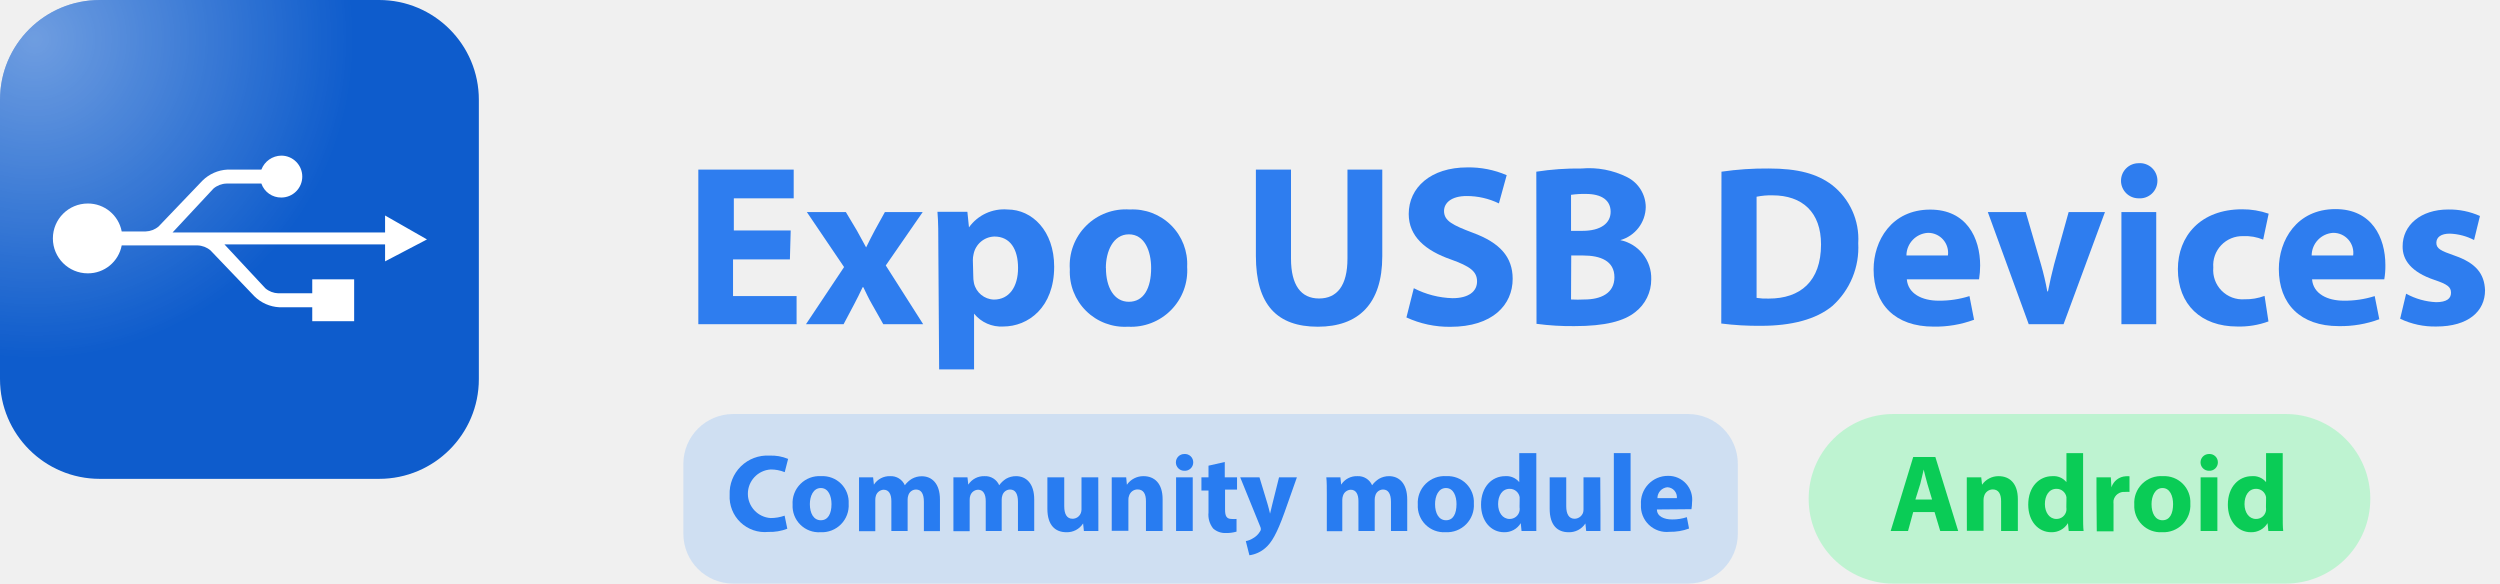
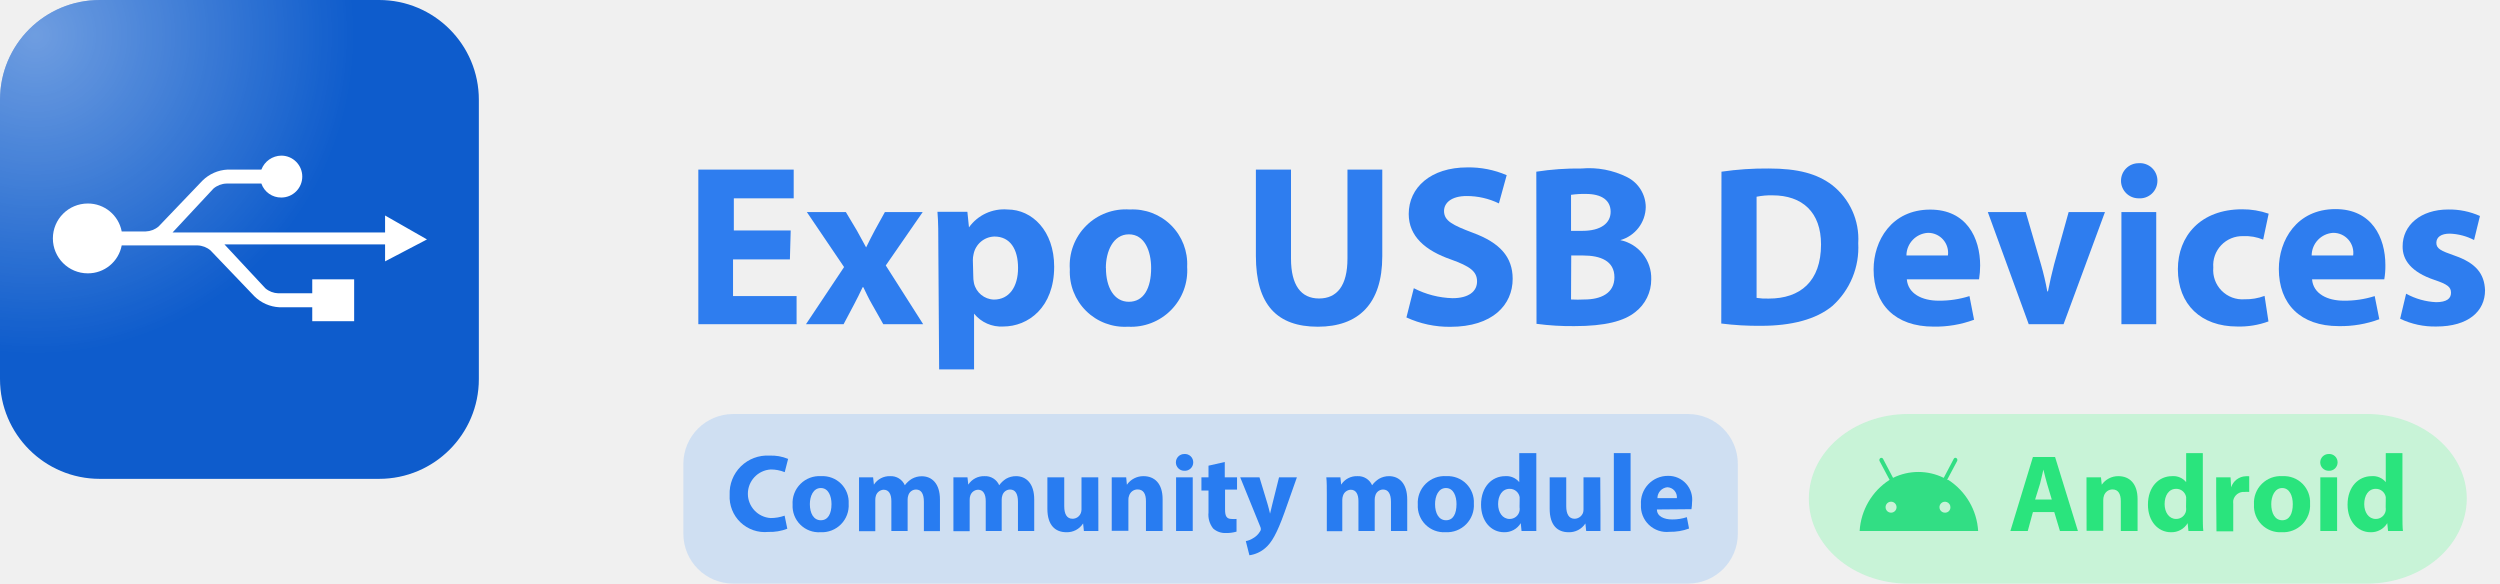
<svg xmlns="http://www.w3.org/2000/svg" id="Layer_1" data-name="Layer 1" viewBox="0 0 250.6 58.5">
  <defs>
-     <style>.cls-1{fill:none;}.cls-2{clip-path:url(#clip-path);}.cls-3{fill:#0e5ccc;}.cls-4{opacity:0.4;}.cls-5{fill:url(#radial-gradient);}.cls-11,.cls-6,.cls-9{isolation:isolate;}.cls-7{fill:#2e7def;}.cls-8{fill:#fff;}.cls-9{fill:#0074ff;opacity:0.14;}.cls-10{fill:#0cbf55;}.cls-11{fill:#00ff5b;opacity:0.21;}</style>
+     <style>.cls-1{fill:none;}.cls-2{clip-path:url(#clip-path);}.cls-3{fill:#0e5ccc;}.cls-4{opacity:0.4;}.cls-5{fill:url(#radial-gradient);}.cls-11,.cls-6,.cls-9{isolation:isolate;}.cls-7{fill:#2e7def;}.cls-8{fill:#fff;}.cls-9{fill:#0074ff;opacity:0.14;}.cls-10{fill:#32de84;}.cls-11{fill:#00ff5b;opacity:0.17;}</style>
    <clipPath id="clip-path">
      <rect class="cls-1" width="48" height="48" rx="10" />
    </clipPath>
-     <radialGradient id="radial-gradient" cx="-3389.72" cy="-111.28" r="1" gradientTransform="translate(-3557 108475) rotate(90) scale(32)" gradientUnits="userSpaceOnUse">
+     <radialGradient id="radial-gradient" cx="-4229.94" cy="2848.61" r="1" gradientTransform="matrix(0, 32, 32, 0, -91151.37, 135362)" gradientUnits="userSpaceOnUse">
      <stop offset="0" stop-color="#fff" />
      <stop offset="1" stop-color="#fff" stop-opacity="0" />
    </radialGradient>
  </defs>
  <g class="cls-2">
    <path class="cls-3" d="M10,0H38A10,10,0,0,1,48,10V38A10,10,0,0,1,38,48H10A10,10,0,0,1,0,38V10A10,10,0,0,1,10,0Z" />
    <g class="cls-4">
      <path class="cls-5" d="M-18-28H26A10,10,0,0,1,36-18V26A10,10,0,0,1,26,36H-18A10,10,0,0,1-28,26V-18A10,10,0,0,1-18-28Z" />
    </g>
  </g>
  <g class="cls-6">
    <path class="cls-7" d="M79.18,26h-5.7v3.68h6.37V32.5H70V17h9.56v2.88h-6V23.1h5.7Z" />
    <path class="cls-7" d="M84.79,21.26l1.11,1.86c.32.57.62,1.15.92,1.68h0c.3-.6.58-1.18.88-1.73l1-1.81h3.79l-3.7,5.35,3.75,5.89h-4l-1.13-2c-.32-.55-.59-1.13-.87-1.71h-.07c-.27.6-.57,1.16-.85,1.71l-1.06,2H80.79l3.82-5.73-3.73-5.51Z" />
    <path class="cls-7" d="M94.06,25c0-1.47,0-2.74-.09-3.77h3l.16,1.56h0A4.32,4.32,0,0,1,101,21c2.46,0,4.67,2.14,4.67,5.73,0,4.09-2.6,6-5.11,6a3.5,3.5,0,0,1-2.92-1.29h0v5.59h-3.5Zm3.5,2.64a3.26,3.26,0,0,0,.07.74,2.11,2.11,0,0,0,2,1.65c1.52,0,2.42-1.26,2.42-3.17s-.81-3.15-2.37-3.15a2.19,2.19,0,0,0-2.09,1.77,2.45,2.45,0,0,0-.07.62Z" />
    <path class="cls-7" d="M119,26.75a5.64,5.64,0,0,1-5.93,6A5.51,5.51,0,0,1,107.24,27a5.62,5.62,0,0,1,6-6A5.47,5.47,0,0,1,119,26.75Zm-8.14.12c0,1.93.81,3.38,2.3,3.38s2.23-1.36,2.23-3.38c0-1.68-.64-3.38-2.23-3.38S110.85,25.21,110.85,26.87Z" />
    <path class="cls-7" d="M129.41,17v8.92c0,2.67,1,4,2.81,4s2.85-1.29,2.85-4V17h3.49v8.69c0,4.79-2.41,7.06-6.46,7.06s-6.21-2.16-6.21-7.1V17Z" />
    <path class="cls-7" d="M141.72,28.89a9,9,0,0,0,3.88,1c1.61,0,2.46-.67,2.46-1.68s-.73-1.52-2.59-2.19c-2.58-.89-4.26-2.32-4.26-4.57,0-2.65,2.21-4.67,5.87-4.67a9.56,9.56,0,0,1,3.95.78l-.78,2.83a7.36,7.36,0,0,0-3.24-.74c-1.52,0-2.26.69-2.26,1.5,0,1,.88,1.42,2.88,2.18,2.73,1,4,2.44,4,4.62,0,2.6-2,4.81-6.25,4.81a10.25,10.25,0,0,1-4.4-.94Z" />
    <path class="cls-7" d="M154,17.21a27.35,27.35,0,0,1,4.53-.32,8.55,8.55,0,0,1,4.58.87,3.38,3.38,0,0,1,1.86,3,3.5,3.5,0,0,1-2.55,3.31v0A3.89,3.89,0,0,1,165.52,28a4.12,4.12,0,0,1-1.61,3.29c-1.13.9-3,1.4-6.09,1.4a26.36,26.36,0,0,1-3.8-.23Zm3.48,5.93h1.14c1.84,0,2.83-.76,2.83-1.91s-.89-1.79-2.48-1.79a9,9,0,0,0-1.49.09Zm0,6.88a12.5,12.5,0,0,0,1.35,0c1.59,0,3-.59,3-2.23s-1.4-2.18-3.15-2.18H157.5Z" />
    <path class="cls-7" d="M172.56,17.21a31,31,0,0,1,4.74-.32c2.94,0,4.85.53,6.34,1.65a6.87,6.87,0,0,1,2.63,5.84,7.87,7.87,0,0,1-2.58,6.28c-1.63,1.36-4.12,2-7.15,2a29.42,29.42,0,0,1-4-.23Zm3.52,12.65a6.36,6.36,0,0,0,1.22.07c3.17,0,5.24-1.73,5.24-5.43,0-3.22-1.86-4.92-4.87-4.92a7.17,7.17,0,0,0-1.59.14Z" />
    <path class="cls-7" d="M191.14,28c.12,1.45,1.54,2.14,3.18,2.14a9.86,9.86,0,0,0,3.1-.46l.46,2.37a11.09,11.09,0,0,1-4.07.69c-3.82,0-6-2.21-6-5.73,0-2.85,1.77-6,5.68-6,3.63,0,5,2.83,5,5.61a9.12,9.12,0,0,1-.11,1.38Zm4.12-2.39a2,2,0,0,0-2-2.27,2.29,2.29,0,0,0-2.16,2.27Z" />
    <path class="cls-7" d="M203.06,21.26l1.52,5.22a26.76,26.76,0,0,1,.64,2.73h.07c.18-.92.37-1.77.62-2.73l1.45-5.22H211L206.85,32.5h-3.49l-4.1-11.24Z" />
    <path class="cls-7" d="M216.26,18.13a1.76,1.76,0,0,1-1.89,1.75,1.76,1.76,0,1,1,0-3.52A1.75,1.75,0,0,1,216.26,18.13ZM212.65,32.5V21.26h3.49V32.5Z" />
    <path class="cls-7" d="M227.39,32.22a8.41,8.41,0,0,1-3.13.51c-3.63,0-5.95-2.21-5.95-5.75,0-3.29,2.25-6,6.44-6a7.93,7.93,0,0,1,2.66.44l-.55,2.6a4.63,4.63,0,0,0-2-.35,2.92,2.92,0,0,0-3,3.15A2.93,2.93,0,0,0,225,30a5.37,5.37,0,0,0,2-.34Z" />
    <path class="cls-7" d="M231.76,28c.12,1.45,1.54,2.14,3.18,2.14a9.86,9.86,0,0,0,3.1-.46L238.5,32a11.09,11.09,0,0,1-4.07.69c-3.82,0-6-2.21-6-5.73,0-2.85,1.77-6,5.68-6,3.63,0,5,2.83,5,5.61A7.72,7.72,0,0,1,239,28Zm4.12-2.39a2,2,0,0,0-2-2.27,2.29,2.29,0,0,0-2.16,2.27Z" />
    <path class="cls-7" d="M241.19,29.44a6.88,6.88,0,0,0,3,.85c1.06,0,1.5-.36,1.5-.94s-.35-.85-1.66-1.29c-2.32-.78-3.22-2-3.19-3.38,0-2.09,1.79-3.68,4.57-3.68a7.49,7.49,0,0,1,3.18.65L248,24.06a5.66,5.66,0,0,0-2.44-.64c-.85,0-1.34.34-1.34.92s.44.8,1.82,1.28c2.14.74,3,1.82,3.06,3.48,0,2.09-1.66,3.63-4.88,3.63a8,8,0,0,1-3.63-.78Z" />
  </g>
  <path id="path1334" class="cls-8" d="M42.8,24l-4.2-2.4v1.7H17.3l4.1-4.4a2.11,2.11,0,0,1,1.3-.5h3.5a2.08,2.08,0,0,0,2,1.4,2.1,2.1,0,1,0,0-4.2,2.17,2.17,0,0,0-2,1.4H22.8a3.84,3.84,0,0,0-2.5,1.1h0l-4.4,4.6a2.11,2.11,0,0,1-1.3.5H12.2a3.44,3.44,0,0,0-3.4-2.8,3.5,3.5,0,1,0,0,7,3.44,3.44,0,0,0,3.4-2.8h7.6a2.11,2.11,0,0,1,1.3.5l4.4,4.6h0A3.84,3.84,0,0,0,28,30.8h3.3v1.4h4.2V28H31.3v1.4H27.9a2.11,2.11,0,0,1-1.3-.5l-4.1-4.4H38.6v1.7Z" />
  <g class="cls-6">
    <path class="cls-7" d="M78.92,53a4.81,4.81,0,0,1-1.9.32,3.53,3.53,0,0,1-3.88-3.71,3.78,3.78,0,0,1,4-3.94A4.37,4.37,0,0,1,79,46l-.34,1.33a3.67,3.67,0,0,0-1.41-.27,2.44,2.44,0,0,0,0,4.87,4.24,4.24,0,0,0,1.4-.24Z" />
    <path class="cls-7" d="M85.07,50.48a2.69,2.69,0,0,1-2.83,2.87,2.63,2.63,0,0,1-2.79-2.77,2.69,2.69,0,0,1,2.87-2.85A2.61,2.61,0,0,1,85.07,50.48Zm-3.89.05c0,.93.38,1.62,1.1,1.62s1.07-.65,1.07-1.62c0-.8-.31-1.61-1.07-1.61S81.18,49.74,81.18,50.53Z" />
    <path class="cls-7" d="M86.11,49.57c0-.68,0-1.25,0-1.72h1.41l.08.73h0a1.86,1.86,0,0,1,1.63-.85,1.52,1.52,0,0,1,1.47.91h0A2.49,2.49,0,0,1,91.4,48a2,2,0,0,1,1-.26c1,0,1.82.72,1.82,2.33v3.17H92.61V50.3c0-.78-.25-1.23-.79-1.23a.81.81,0,0,0-.77.58,1.25,1.25,0,0,0-.07.43v3.15H89.35v-3c0-.68-.24-1.14-.77-1.14a.85.85,0,0,0-.78.6,1.26,1.26,0,0,0-.06.42v3.14H86.11Z" />
    <path class="cls-7" d="M95.57,49.57c0-.68,0-1.25,0-1.72h1.41l.08.73h0a1.86,1.86,0,0,1,1.63-.85,1.52,1.52,0,0,1,1.47.91h0a2.49,2.49,0,0,1,.69-.65,2,2,0,0,1,1-.26c1,0,1.82.72,1.82,2.33v3.17h-1.63V50.3c0-.78-.25-1.23-.79-1.23a.81.81,0,0,0-.77.58,1.25,1.25,0,0,0-.07.43v3.15H98.81v-3c0-.68-.24-1.14-.77-1.14a.85.85,0,0,0-.78.6,1.26,1.26,0,0,0-.06.42v3.14H95.57Z" />
    <path class="cls-7" d="M110.1,51.5c0,.7,0,1.28,0,1.73h-1.45l-.08-.76h0a1.91,1.91,0,0,1-1.68.88c-1.09,0-1.9-.68-1.9-2.34V47.85h1.69v2.89c0,.78.25,1.26.83,1.26a.89.89,0,0,0,.84-.59,1,1,0,0,0,.06-.36v-3.2h1.68Z" />
    <path class="cls-7" d="M111.44,49.57c0-.68,0-1.25,0-1.72h1.45l.07.74h0a2,2,0,0,1,1.66-.86c1.1,0,1.92.72,1.92,2.31v3.19h-1.67v-3c0-.7-.24-1.17-.84-1.17a.89.89,0,0,0-.85.63,1,1,0,0,0-.07.42v3.1h-1.67Z" />
    <path class="cls-7" d="M119.61,46.35a.84.84,0,0,1-.9.84.84.84,0,1,1,0-1.68A.83.83,0,0,1,119.61,46.35Zm-1.72,6.88V47.85h1.67v5.38Z" />
    <path class="cls-7" d="M122.77,46.31v1.54H124v1.23h-1.2v2c0,.65.15.94.66.94a2.91,2.91,0,0,0,.49,0l0,1.27a3.55,3.55,0,0,1-1.09.14,1.78,1.78,0,0,1-1.26-.46,2.23,2.23,0,0,1-.46-1.6v-2.2h-.71V47.85h.71V46.68Z" />
    <path class="cls-7" d="M126.25,47.85l.8,2.64c.09.32.2.71.26,1h0c.07-.29.16-.69.24-1l.66-2.64H130l-1.25,3.54c-.77,2.14-1.29,3-1.9,3.53a3.07,3.07,0,0,1-1.61.74l-.36-1.42a2,2,0,0,0,.73-.29,1.84,1.84,0,0,0,.69-.67.38.38,0,0,0,.09-.24.65.65,0,0,0-.07-.27l-2-4.92Z" />
    <path class="cls-7" d="M133,49.57c0-.68,0-1.25-.05-1.72h1.41l.08.73h0a1.84,1.84,0,0,1,1.63-.85,1.52,1.52,0,0,1,1.47.91h0a2.53,2.53,0,0,1,.7-.65,2,2,0,0,1,1-.26c1,0,1.82.72,1.82,2.33v3.17h-1.63V50.3c0-.78-.26-1.23-.79-1.23a.81.81,0,0,0-.77.58,1.25,1.25,0,0,0-.07.43v3.15h-1.63v-3c0-.68-.24-1.14-.77-1.14a.85.85,0,0,0-.78.6,1.28,1.28,0,0,0-.07.42v3.14H133Z" />
    <path class="cls-7" d="M147.74,50.48a2.7,2.7,0,0,1-2.84,2.87,2.63,2.63,0,0,1-2.78-2.77A2.68,2.68,0,0,1,145,47.73,2.61,2.61,0,0,1,147.74,50.48Zm-3.89.05c0,.93.38,1.62,1.1,1.62S146,51.5,146,50.53c0-.8-.3-1.61-1.06-1.61S143.85,49.74,143.85,50.53Z" />
    <path class="cls-7" d="M154,45.42v6.2c0,.61,0,1.25,0,1.61h-1.48l-.08-.79h0a1.88,1.88,0,0,1-1.68.91c-1.28,0-2.3-1.09-2.3-2.76,0-1.82,1.12-2.86,2.41-2.86a1.66,1.66,0,0,1,1.42.6h0V45.42Zm-1.67,4.71c0-.09,0-.21,0-.3a1,1,0,0,0-1-.83c-.76,0-1.16.69-1.16,1.53s.45,1.49,1.15,1.49a1,1,0,0,0,1-.81,1.17,1.17,0,0,0,0-.38Z" />
    <path class="cls-7" d="M160.43,51.5c0,.7,0,1.28,0,1.73H159l-.08-.76h0a1.93,1.93,0,0,1-1.69.88c-1.09,0-1.89-.68-1.89-2.34V47.85H157v2.89c0,.78.26,1.26.84,1.26a.92.92,0,0,0,.84-.59,1,1,0,0,0,.05-.36v-3.2h1.68Z" />
    <path class="cls-7" d="M161.77,45.42h1.68v7.81h-1.68Z" />
    <path class="cls-7" d="M166.09,51.07c0,.7.73,1,1.52,1a4.51,4.51,0,0,0,1.48-.23l.22,1.14a5.31,5.31,0,0,1-1.95.33,2.59,2.59,0,0,1-2.87-2.74,2.7,2.7,0,0,1,2.72-2.87,2.38,2.38,0,0,1,2.4,2.68,4,4,0,0,1-.06.66Zm2-1.14a1,1,0,0,0-.95-1.09,1.1,1.1,0,0,0-1,1.09Z" />
  </g>
  <path class="cls-9" d="M169.2,41.5H73.5a5,5,0,0,0-5,5v7a5,5,0,0,0,5,5h95.7a5,5,0,0,0,5-5v-7A5,5,0,0,0,169.2,41.5Z" />
  <g class="cls-6">
-     <path class="cls-10" d="M191.78,51.33l-.52,1.9h-1.74l2.26-7.42H194l2.29,7.42h-1.8l-.57-1.9Zm1.89-1.26-.47-1.57c-.13-.44-.26-1-.37-1.43h0c-.11.44-.22,1-.34,1.43L192,50.07Z" />
-     <path class="cls-10" d="M197.15,49.57c0-.68,0-1.25,0-1.72h1.45l.08.74h0a2,2,0,0,1,1.66-.86c1.1,0,1.93.72,1.93,2.31v3.19h-1.68v-3c0-.7-.24-1.17-.84-1.17a.9.9,0,0,0-.85.63,1.22,1.22,0,0,0-.07.42v3.1h-1.67Z" />
-     <path class="cls-10" d="M208.81,45.42v6.2c0,.61,0,1.25.05,1.61h-1.49l-.08-.79h0a1.88,1.88,0,0,1-1.68.91c-1.28,0-2.3-1.09-2.3-2.76,0-1.82,1.12-2.86,2.41-2.86a1.65,1.65,0,0,1,1.42.6h0V45.42Zm-1.67,4.71c0-.09,0-.21,0-.3a1,1,0,0,0-1-.83c-.76,0-1.16.69-1.16,1.53s.46,1.49,1.15,1.49a1,1,0,0,0,1-.81,1.53,1.53,0,0,0,0-.38Z" />
-     <path class="cls-10" d="M210.15,49.62c0-.79,0-1.31,0-1.77h1.44l.06,1h0a1.59,1.59,0,0,1,1.45-1.11,2,2,0,0,1,.36,0v1.57a2.81,2.81,0,0,0-.46,0,1.07,1.07,0,0,0-1.14.85,2.13,2.13,0,0,0,0,.37v2.73h-1.68Z" />
-     <path class="cls-10" d="M219.56,50.48a2.7,2.7,0,0,1-2.84,2.87,2.63,2.63,0,0,1-2.78-2.77,2.68,2.68,0,0,1,2.87-2.85A2.61,2.61,0,0,1,219.56,50.48Zm-3.89.05c0,.93.38,1.62,1.1,1.62s1.06-.65,1.06-1.62c0-.8-.31-1.61-1.06-1.61S215.67,49.74,215.67,50.53Z" />
-     <path class="cls-10" d="M222.32,46.35a.84.84,0,0,1-.9.84.84.84,0,1,1,0-1.68A.83.83,0,0,1,222.32,46.35Zm-1.73,6.88V47.85h1.68v5.38Z" />
-     <path class="cls-10" d="M228.82,45.42v6.2c0,.61,0,1.25.05,1.61h-1.49l-.08-.79h0a1.88,1.88,0,0,1-1.68.91c-1.28,0-2.3-1.09-2.3-2.76,0-1.82,1.12-2.86,2.41-2.86a1.65,1.65,0,0,1,1.42.6h0V45.42Zm-1.67,4.71c0-.09,0-.21,0-.3a1,1,0,0,0-1-.83c-.76,0-1.16.69-1.16,1.53s.45,1.49,1.15,1.49a1,1,0,0,0,1-.81,1.53,1.53,0,0,0,0-.38Z" />
+     <path class="cls-10" d="M203.78,51.33l-.52,1.9h-1.74l2.26-7.42H206l2.29,7.42h-1.8l-.57-1.9Zm1.89-1.26-.47-1.57c-.13-.44-.26-1-.37-1.43h0c-.11.44-.22,1-.34,1.43L204,50.07Z" />
+     <path class="cls-10" d="M209.15,49.57c0-.68,0-1.25,0-1.72h1.45l.08.74h0a2,2,0,0,1,1.66-.86c1.1,0,1.93.72,1.93,2.31v3.19h-1.68v-3c0-.7-.24-1.17-.84-1.17a.9.9,0,0,0-.85.63,1.22,1.22,0,0,0-.07.42v3.1h-1.67Z" />
+     <path class="cls-10" d="M220.81,45.42v6.2c0,.61,0,1.25.05,1.61h-1.49l-.08-.79h0a1.88,1.88,0,0,1-1.68.91c-1.28,0-2.3-1.09-2.3-2.76,0-1.82,1.12-2.86,2.41-2.86a1.65,1.65,0,0,1,1.42.6h0V45.42Zm-1.67,4.71c0-.09,0-.21,0-.3a1,1,0,0,0-1-.83c-.76,0-1.16.69-1.16,1.53s.46,1.49,1.15,1.49a1,1,0,0,0,1-.81,1.53,1.53,0,0,0,0-.38Z" />
+     <path class="cls-10" d="M222.15,49.62c0-.79,0-1.31,0-1.77h1.44l.06,1h0a1.59,1.59,0,0,1,1.45-1.11,2,2,0,0,1,.36,0v1.57a2.81,2.81,0,0,0-.46,0,1.07,1.07,0,0,0-1.14.85,2.13,2.13,0,0,0,0,.37v2.73h-1.68Z" />
+     <path class="cls-10" d="M231.56,50.48a2.7,2.7,0,0,1-2.84,2.87,2.63,2.63,0,0,1-2.78-2.77,2.68,2.68,0,0,1,2.87-2.85A2.61,2.61,0,0,1,231.56,50.48Zm-3.89.05c0,.93.38,1.62,1.1,1.62s1.06-.65,1.06-1.62c0-.8-.31-1.61-1.06-1.61S227.67,49.74,227.67,50.53Z" />
+     <path class="cls-10" d="M234.32,46.35a.84.84,0,0,1-.9.84.84.84,0,1,1,0-1.68A.83.83,0,0,1,234.32,46.35Zm-1.73,6.88V47.85h1.68v5.38Z" />
+     <path class="cls-10" d="M240.82,45.42v6.2c0,.61,0,1.25.05,1.61h-1.49l-.08-.79h0a1.88,1.88,0,0,1-1.68.91c-1.28,0-2.3-1.09-2.3-2.76,0-1.82,1.12-2.86,2.41-2.86a1.65,1.65,0,0,1,1.42.6h0V45.42Zm-1.67,4.71c0-.09,0-.21,0-.3a1,1,0,0,0-1-.83c-.76,0-1.16.69-1.16,1.53s.45,1.49,1.15,1.49a1,1,0,0,0,1-.81,1.53,1.53,0,0,0,0-.38Z" />
  </g>
-   <path class="cls-11" d="M229.1,58.5H189.8a8.49,8.49,0,0,1-8.5-8.5h0a8.49,8.49,0,0,1,8.5-8.5h39.3a8.49,8.49,0,0,1,8.5,8.5h0A8.49,8.49,0,0,1,229.1,58.5Z" />
+   <path class="cls-11" d="M237.27,58.5h-46c-5.5,0-9.95-3.8-9.95-8.5h0c0-4.7,4.45-8.5,9.95-8.5h46c5.51,0,10,3.8,10,8.5h0C247.23,54.7,242.78,58.5,237.27,58.5Z" />
+   <path class="cls-10" d="M195.18,48.1l1-1.88a.23.23,0,0,0-.07-.3.18.18,0,0,0-.27.08l-1,1.9a5.76,5.76,0,0,0-5.08,0l-1-1.9a.19.19,0,0,0-.27-.08.24.24,0,0,0-.08.3l1,1.88a6.56,6.56,0,0,0-3,5.13h11.88a6.56,6.56,0,0,0-3-5.13Zm-5.62,3.29a.55.55,0,0,1,0-1.1.55.55,0,0,1,0,1.1Zm5.45,0a.55.55,0,1,1,.5-.55A.53.53,0,0,1,195,51.39Z" />
</svg>
